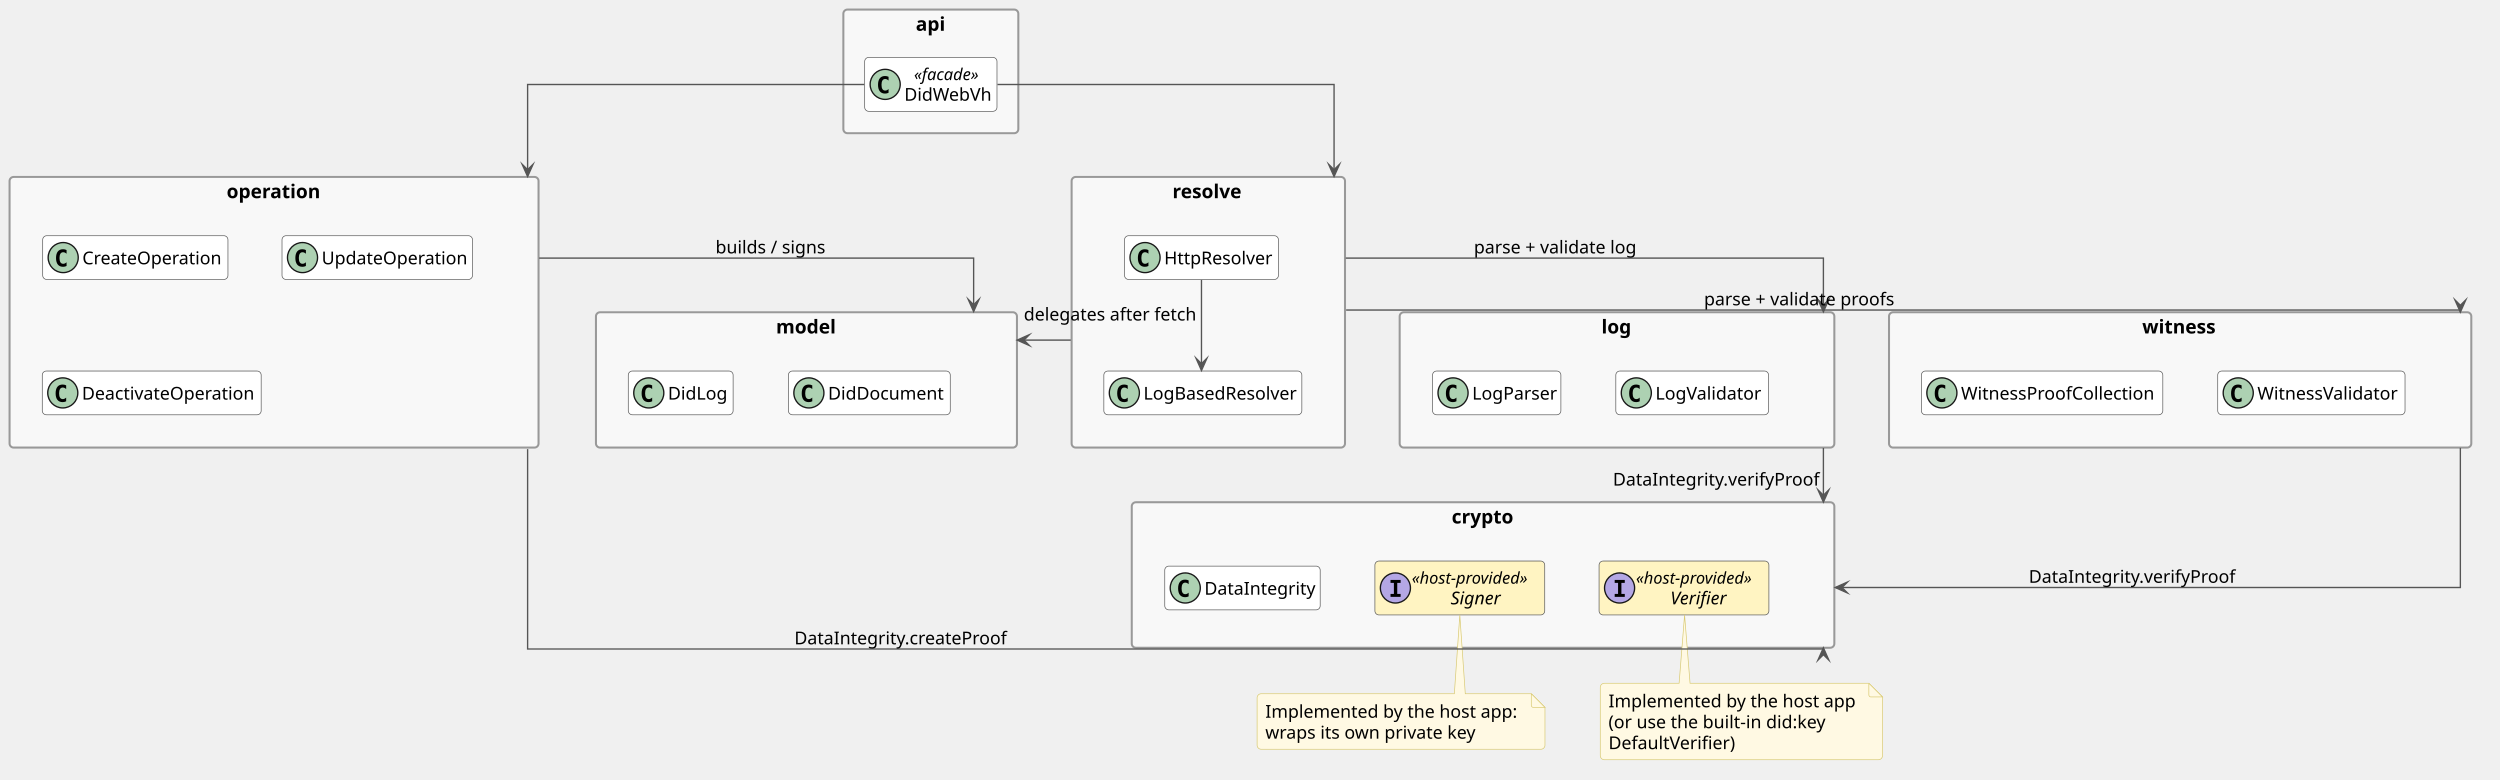
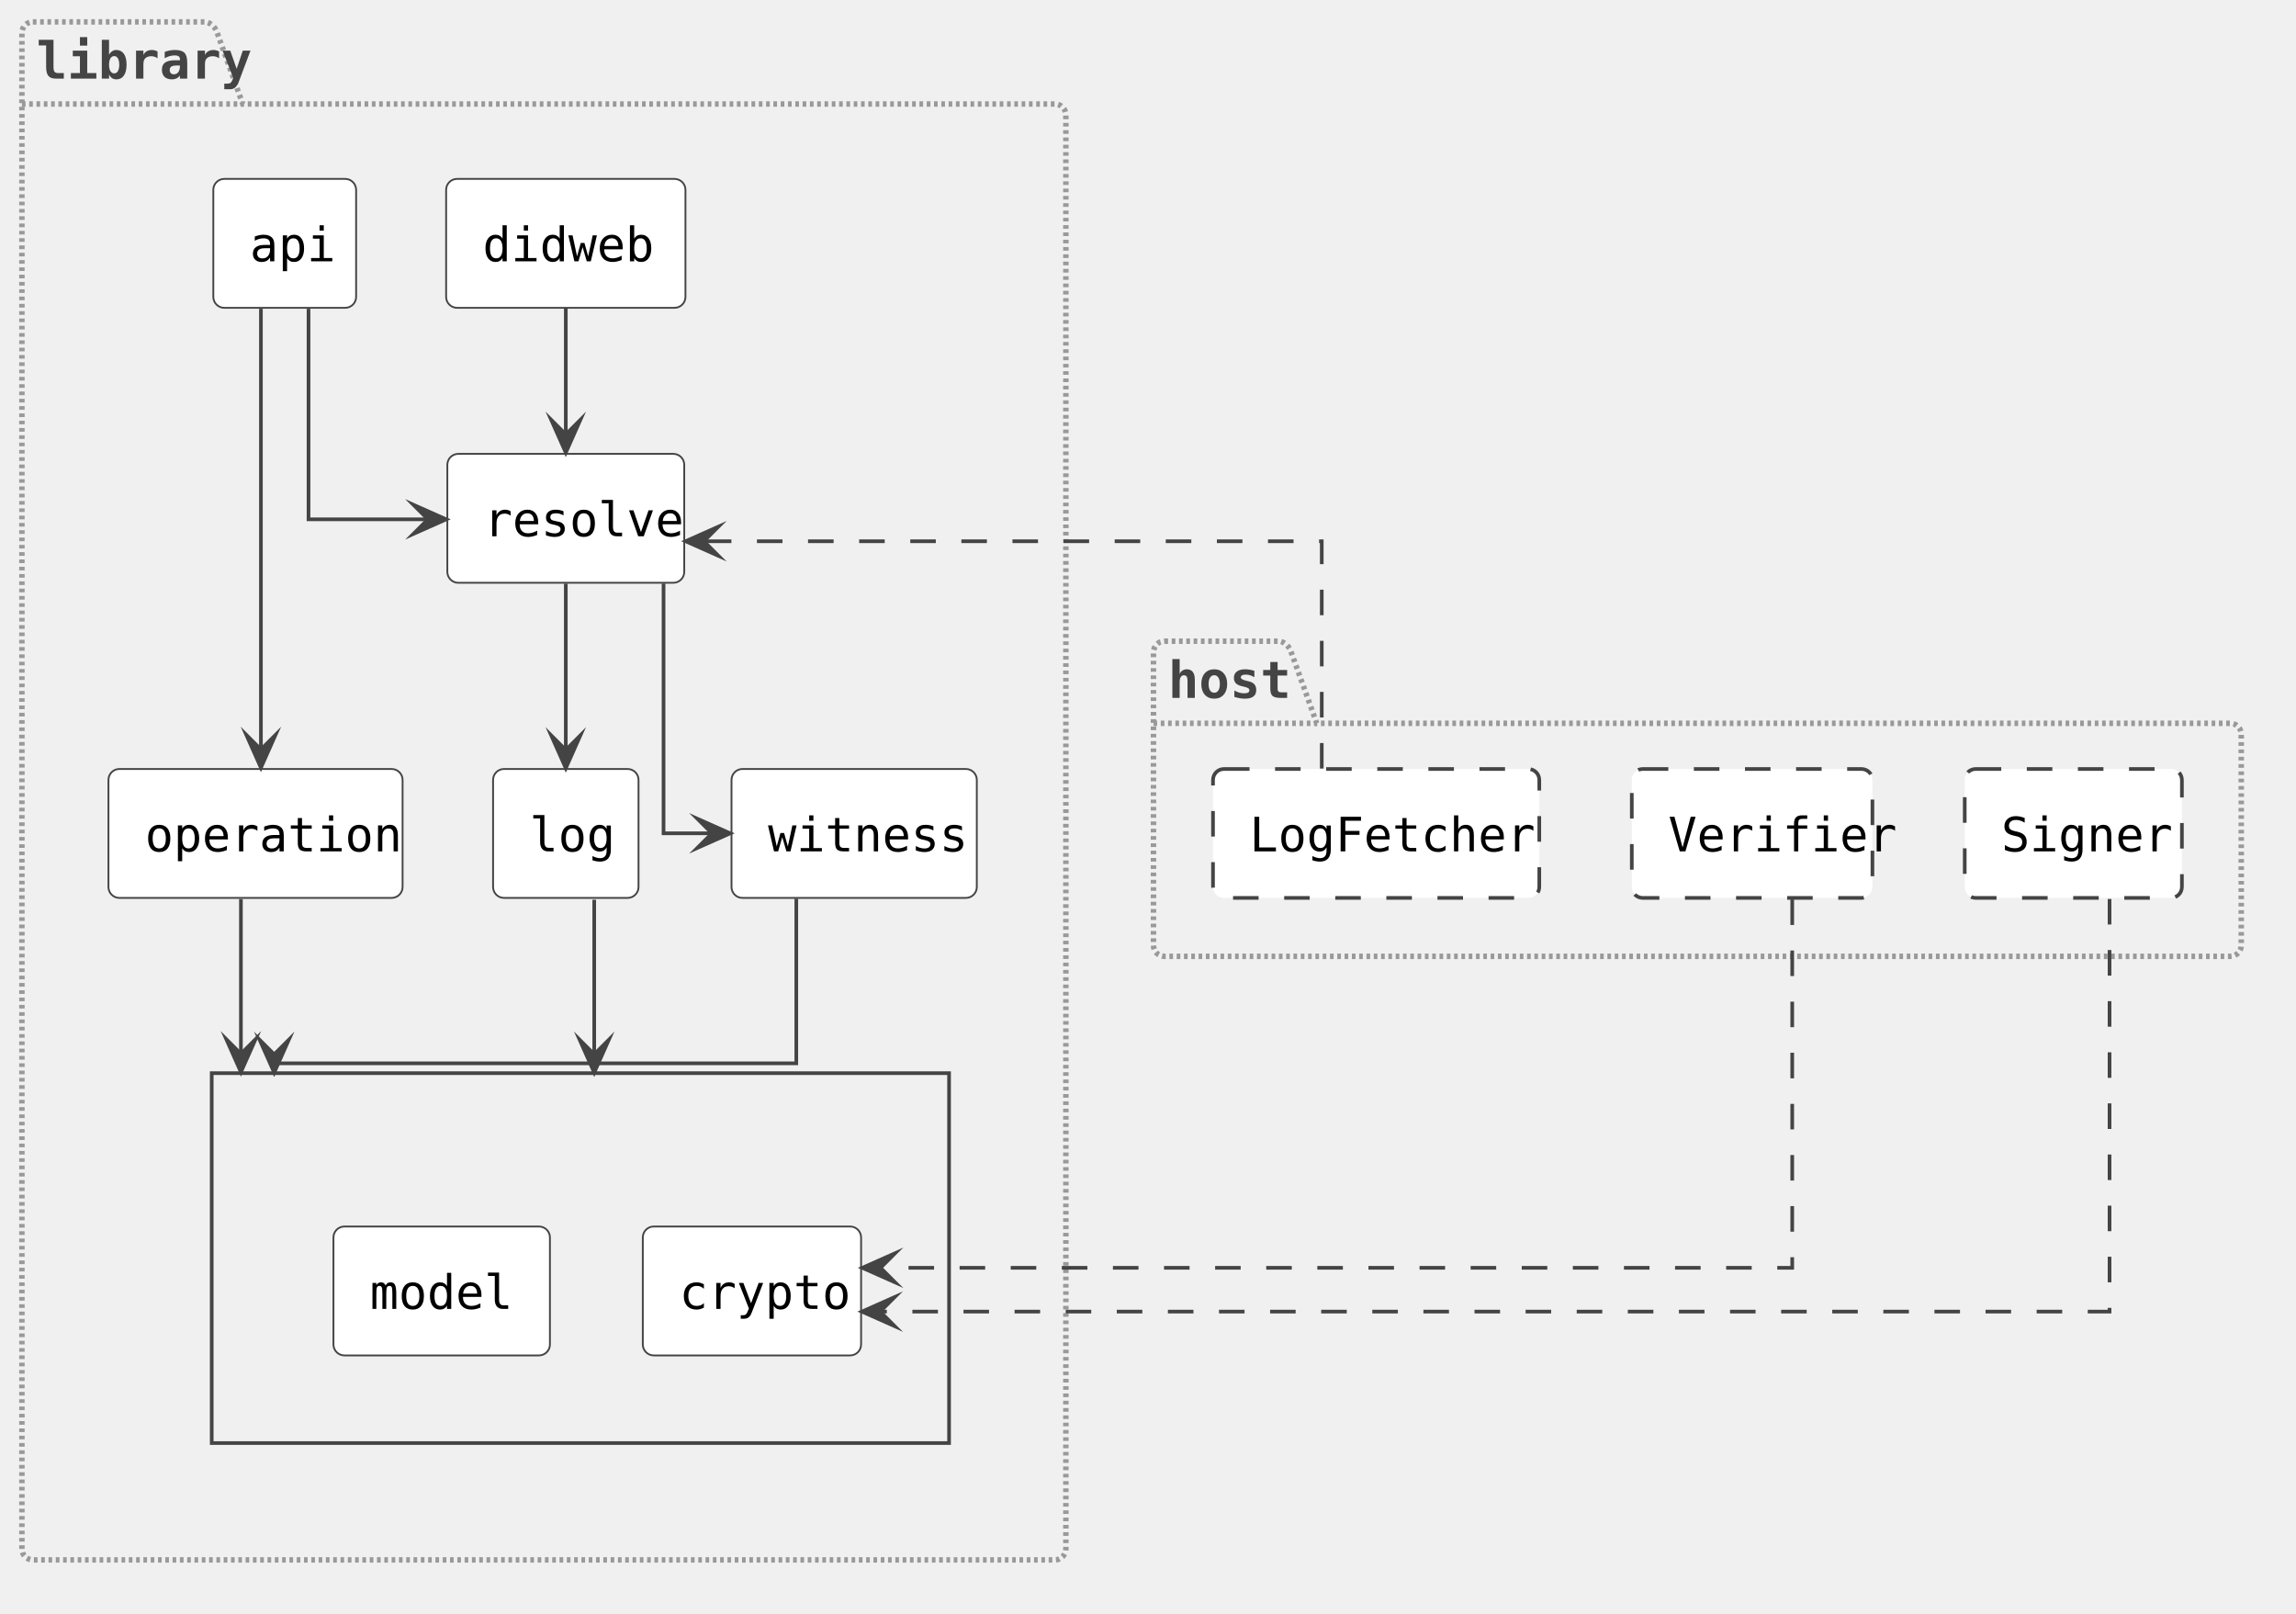
- <svg xmlns="http://www.w3.org/2000/svg" contentStyleType="text/css" data-diagram-type="CLASS" height="570px" preserveAspectRatio="none" style="width:1829px;height:570px;background:#FFFFFF;" version="1.1" viewBox="0 0 1829 570" width="1829px" zoomAndPan="magnify">
+ <svg xmlns="http://www.w3.org/2000/svg" contentStyleType="text/css" data-diagram-type="DESCRIPTION" height="442px" preserveAspectRatio="none" style="width:629px;height:442px;background:#FFFFFF;" version="1.1" viewBox="0 0 629 442" width="629px" zoomAndPan="magnify">
  <defs />
  <g>
-     <g class="cluster" data-qualified-name="api" data-source-line="28" id="ent0001">
-       <rect fill="#F8F8F8" height="90.45" rx="3" ry="3" style="stroke:#999999;stroke-width:1.5;" width="128" x="617" y="7" />
-       <text fill="#000000" font-family="sans-serif" font-size="14" font-weight="700" lengthAdjust="spacing" textLength="22.06" x="669.97" y="22.535">api</text>
+     <g class="cluster" data-qualified-name="library" data-source-line="41" id="ent0001">
+       <path d="M9,6 L56.503,6 A4.5,4.5 0 0 1 59.503,9 L66.503,28.488 L289,28.488 A3,3 0 0 1 292,31.488 L292,424.24 A3,3 0 0 1 289,427.24 L9,427.24 A3,3 0 0 1 6,424.24 L6,9 A3,3 0 0 1 9,6" fill="none" style="stroke:#999999;stroke-width:1.5;stroke-dasharray:1,1;" />
+       <line style="stroke:#999999;stroke-width:1.5;stroke-dasharray:1,1;" x1="6" x2="66.503" y1="28.488" y2="28.488" />
+       <text fill="#444444" font-family="'DejaVu Sans Mono'" font-size="14" font-weight="700" lengthAdjust="spacing" textLength="47.503" x="10" y="21.535">library</text>
    </g>
-     <g class="cluster" data-qualified-name="operation" data-source-line="32" id="ent0003">
-       <rect fill="#F8F8F8" height="198" rx="3" ry="3" style="stroke:#999999;stroke-width:1.5;" width="387" x="7" y="129.45" />
-       <text fill="#000000" font-family="sans-serif" font-size="14" font-weight="700" lengthAdjust="spacing" textLength="69.378" x="165.811" y="144.985">operation</text>
+     <g class="cluster" data-qualified-name="library.base" data-source-line="57" id="ent0008">
+       <rect fill="none" height="101.31" style="stroke:#444444;stroke-width:1;" width="202" x="58" y="293.93" />
+       <text fill="#000000" font-family="'DejaVu Sans Mono'" font-size="13" font-weight="700" lengthAdjust="spacing" textLength="4.285" x="156.858" y="308.498"> </text>
    </g>
-     <g class="cluster" data-qualified-name="resolve" data-source-line="38" id="ent0007">
-       <rect fill="#F8F8F8" height="198" rx="3" ry="3" style="stroke:#999999;stroke-width:1.5;" width="200" x="784" y="129.45" />
-       <text fill="#000000" font-family="sans-serif" font-size="14" font-weight="700" lengthAdjust="spacing" textLength="52.486" x="857.757" y="144.985">resolve</text>
+     <g class="cluster" data-qualified-name="host" data-source-line="63" id="ent0011">
+       <path d="M319,175.62 L350.726,175.62 A4.5,4.5 0 0 1 353.726,178.62 L360.726,198.108 L611,198.108 A3,3 0 0 1 614,201.108 L614,258.93 A3,3 0 0 1 611,261.93 L319,261.93 A3,3 0 0 1 316,258.93 L316,178.62 A3,3 0 0 1 319,175.62" fill="none" style="stroke:#999999;stroke-width:1.5;stroke-dasharray:1,1;" />
+       <line style="stroke:#999999;stroke-width:1.5;stroke-dasharray:1,1;" x1="316" x2="360.726" y1="198.108" y2="198.108" />
+       <text fill="#444444" font-family="'DejaVu Sans Mono'" font-size="14" font-weight="700" lengthAdjust="spacing" textLength="31.726" x="320" y="191.155">host</text>
    </g>
-     <g class="cluster" data-qualified-name="model" data-source-line="43" id="ent0010">
-       <rect fill="#F8F8F8" height="99" rx="3" ry="3" style="stroke:#999999;stroke-width:1.5;" width="308" x="436" y="228.45" />
-       <text fill="#000000" font-family="sans-serif" font-size="14" font-weight="700" lengthAdjust="spacing" textLength="44.55" x="567.725" y="243.985">model</text>
+     <g class="entity" data-qualified-name="library.api" data-source-line="43" id="ent0002">
+       <rect fill="#FFFFFF" height="35.31" rx="3" ry="3" style="stroke:#444444;stroke-width:0.5;" width="39.119" x="58.44" y="49" />
+       <text fill="#000000" font-family="'DejaVu Sans Mono'" font-size="13" lengthAdjust="spacing" textLength="19.119" x="68.44" y="71.568">api</text>
    </g>
-     <g class="cluster" data-qualified-name="log" data-source-line="48" id="ent0013">
-       <rect fill="#F8F8F8" height="99" rx="3" ry="3" style="stroke:#999999;stroke-width:1.5;" width="318" x="1024" y="228.45" />
-       <text fill="#000000" font-family="sans-serif" font-size="14" font-weight="700" lengthAdjust="spacing" textLength="22.73" x="1171.635" y="243.985">log</text>
+     <g class="entity" data-qualified-name="library.didweb" data-source-line="44" id="ent0003">
+       <rect fill="#FFFFFF" height="35.31" rx="3" ry="3" style="stroke:#444444;stroke-width:0.5;" width="65.564" x="122.22" y="49" />
+       <text fill="#000000" font-family="'DejaVu Sans Mono'" font-size="13" lengthAdjust="spacing" textLength="45.563" x="132.22" y="71.568">didweb</text>
    </g>
-     <g class="cluster" data-qualified-name="witness" data-source-line="53" id="ent0016">
-       <rect fill="#F8F8F8" height="99" rx="3" ry="3" style="stroke:#999999;stroke-width:1.5;" width="426" x="1382" y="228.45" />
-       <text fill="#000000" font-family="sans-serif" font-size="14" font-weight="700" lengthAdjust="spacing" textLength="55.535" x="1567.232" y="243.985">witness</text>
+     <g class="entity" data-qualified-name="library.resolve" data-source-line="47" id="ent0004">
+       <rect fill="#FFFFFF" height="35.31" rx="3" ry="3" style="stroke:#444444;stroke-width:0.5;" width="64.903" x="122.55" y="124.31" />
+       <text fill="#000000" font-family="'DejaVu Sans Mono'" font-size="13" lengthAdjust="spacing" textLength="44.903" x="132.55" y="146.878">resolve</text>
    </g>
-     <g class="cluster" data-qualified-name="crypto" data-source-line="58" id="ent0019">
-       <rect fill="#F8F8F8" height="106.44" rx="3" ry="3" style="stroke:#999999;stroke-width:1.5;" width="514" x="828" y="367.45" />
-       <text fill="#000000" font-family="sans-serif" font-size="14" font-weight="700" lengthAdjust="spacing" textLength="45.869" x="1062.065" y="382.985">crypto</text>
+     <g class="entity" data-qualified-name="library.operation" data-source-line="50" id="ent0005">
+       <rect fill="#FFFFFF" height="35.31" rx="3" ry="3" style="stroke:#444444;stroke-width:0.5;" width="80.582" x="29.71" y="210.62" />
+       <text fill="#000000" font-family="'DejaVu Sans Mono'" font-size="13" lengthAdjust="spacing" textLength="60.582" x="39.71" y="233.188">operation</text>
    </g>
-     <g class="entity" data-qualified-name="api.DidWebVh" data-source-line="29" id="ent0002">
-       <rect fill="#FFFFFF" height="39.443" rx="3" ry="3" style="stroke:#555555;stroke-width:0.5;" width="96.79" x="632.6" y="42" />
-       <ellipse cx="647.6" cy="61.722" fill="#ADD1B2" rx="11" ry="11" style="stroke:#181818;stroke-width:1;" />
-       <path d="M650.073,67.865 Q649.492,68.164 648.853,68.313 Q648.214,68.462 647.508,68.462 Q645.001,68.462 643.682,66.811 Q642.362,65.159 642.362,62.038 Q642.362,58.908 643.682,57.256 Q645.001,55.605 647.508,55.605 Q648.214,55.605 648.861,55.754 Q649.509,55.903 650.073,56.202 L650.073,58.925 Q649.442,58.344 648.849,58.074 Q648.255,57.804 647.624,57.804 Q646.28,57.804 645.595,58.871 Q644.91,59.938 644.91,62.038 Q644.91,64.129 645.595,65.196 Q646.28,66.263 647.624,66.263 Q648.255,66.263 648.849,65.993 Q649.442,65.723 650.073,65.142 Z " fill="#000000" />
-       <text fill="#000000" font-family="sans-serif" font-size="12" font-style="italic" lengthAdjust="spacing" textLength="50.625" x="668.683" y="58.602">«facade»</text>
-       <text fill="#000000" font-family="sans-serif" font-size="13" lengthAdjust="spacing" textLength="64.79" x="661.6" y="73.701">DidWebVh</text>
+     <g class="entity" data-qualified-name="library.log" data-source-line="51" id="ent0006">
+       <rect fill="#FFFFFF" height="35.31" rx="3" ry="3" style="stroke:#444444;stroke-width:0.5;" width="39.849" x="135.08" y="210.62" />
+       <text fill="#000000" font-family="'DejaVu Sans Mono'" font-size="13" lengthAdjust="spacing" textLength="19.849" x="145.08" y="233.188">log</text>
    </g>
-     <g class="entity" data-qualified-name="operation.CreateOperation" data-source-line="33" id="ent0004">
-       <rect fill="#FFFFFF" height="32" rx="3" ry="3" style="stroke:#555555;stroke-width:0.5;" width="135.537" x="31.23" y="172.45" />
-       <ellipse cx="46.23" cy="188.45" fill="#ADD1B2" rx="11" ry="11" style="stroke:#181818;stroke-width:1;" />
-       <path d="M48.703,194.593 Q48.122,194.892 47.483,195.041 Q46.844,195.191 46.138,195.191 Q43.631,195.191 42.312,193.539 Q40.992,191.887 40.992,188.766 Q40.992,185.637 42.312,183.985 Q43.631,182.333 46.138,182.333 Q46.844,182.333 47.491,182.482 Q48.139,182.632 48.703,182.93 L48.703,185.653 Q48.072,185.072 47.479,184.802 Q46.885,184.532 46.254,184.532 Q44.91,184.532 44.225,185.599 Q43.54,186.666 43.54,188.766 Q43.54,190.858 44.225,191.924 Q44.91,192.991 46.254,192.991 Q46.885,192.991 47.479,192.721 Q48.072,192.452 48.703,191.87 Z " fill="#000000" />
-       <text fill="#000000" font-family="sans-serif" font-size="13" lengthAdjust="spacing" textLength="103.537" x="60.23" y="193.363">CreateOperation</text>
+     <g class="entity" data-qualified-name="library.witness" data-source-line="52" id="ent0007">
+       <rect fill="#FFFFFF" height="35.31" rx="3" ry="3" style="stroke:#444444;stroke-width:0.5;" width="67.201" x="200.4" y="210.62" />
+       <text fill="#000000" font-family="'DejaVu Sans Mono'" font-size="13" lengthAdjust="spacing" textLength="47.201" x="210.4" y="233.188">witness</text>
    </g>
-     <g class="entity" data-qualified-name="operation.UpdateOperation" data-source-line="34" id="ent0005">
-       <rect fill="#FFFFFF" height="32" rx="3" ry="3" style="stroke:#555555;stroke-width:0.5;" width="139.352" x="206.32" y="172.45" />
-       <ellipse cx="221.32" cy="188.45" fill="#ADD1B2" rx="11" ry="11" style="stroke:#181818;stroke-width:1;" />
-       <path d="M223.793,194.593 Q223.212,194.892 222.573,195.041 Q221.934,195.191 221.228,195.191 Q218.721,195.191 217.401,193.539 Q216.082,191.887 216.082,188.766 Q216.082,185.637 217.401,183.985 Q218.721,182.333 221.228,182.333 Q221.934,182.333 222.581,182.482 Q223.229,182.632 223.793,182.93 L223.793,185.653 Q223.162,185.072 222.569,184.802 Q221.975,184.532 221.344,184.532 Q220,184.532 219.315,185.599 Q218.63,186.666 218.63,188.766 Q218.63,190.858 219.315,191.924 Q220,192.991 221.344,192.991 Q221.975,192.991 222.569,192.721 Q223.162,192.452 223.793,191.87 Z " fill="#000000" />
-       <text fill="#000000" font-family="sans-serif" font-size="13" lengthAdjust="spacing" textLength="107.352" x="235.32" y="193.363">UpdateOperation</text>
+     <g class="entity" data-qualified-name="library.base.model" data-source-line="58" id="ent0009">
+       <rect fill="#FFFFFF" height="35.31" rx="3" ry="3" style="stroke:#444444;stroke-width:0.5;" width="59.305" x="91.35" y="335.93" />
+       <text fill="#000000" font-family="'DejaVu Sans Mono'" font-size="13" lengthAdjust="spacing" textLength="39.305" x="101.35" y="358.498">model</text>
    </g>
-     <g class="entity" data-qualified-name="operation.DeactivateOperation" data-source-line="35" id="ent0006">
-       <rect fill="#FFFFFF" height="32" rx="3" ry="3" style="stroke:#555555;stroke-width:0.5;" width="160.147" x="30.93" y="271.45" />
-       <ellipse cx="45.93" cy="287.45" fill="#ADD1B2" rx="11" ry="11" style="stroke:#181818;stroke-width:1;" />
-       <path d="M48.403,293.593 Q47.822,293.892 47.183,294.041 Q46.544,294.191 45.838,294.191 Q43.331,294.191 42.011,292.539 Q40.692,290.887 40.692,287.766 Q40.692,284.637 42.011,282.985 Q43.331,281.333 45.838,281.333 Q46.544,281.333 47.191,281.482 Q47.839,281.632 48.403,281.93 L48.403,284.653 Q47.772,284.072 47.179,283.802 Q46.585,283.533 45.954,283.533 Q44.61,283.533 43.925,284.599 Q43.24,285.666 43.24,287.766 Q43.24,289.858 43.925,290.924 Q44.61,291.991 45.954,291.991 Q46.585,291.991 47.179,291.721 Q47.772,291.452 48.403,290.87 Z " fill="#000000" />
-       <text fill="#000000" font-family="sans-serif" font-size="13" lengthAdjust="spacing" textLength="128.147" x="59.93" y="292.363">DeactivateOperation</text>
+     <g class="entity" data-qualified-name="library.base.crypto" data-source-line="59" id="ent0010">
+       <rect fill="#FFFFFF" height="35.31" rx="3" ry="3" style="stroke:#444444;stroke-width:0.5;" width="59.8" x="176.1" y="335.93" />
+       <text fill="#000000" font-family="'DejaVu Sans Mono'" font-size="13" lengthAdjust="spacing" textLength="39.8" x="186.1" y="358.498">crypto</text>
    </g>
-     <g class="entity" data-qualified-name="resolve.HttpResolver" data-source-line="39" id="ent0008">
-       <rect fill="#FFFFFF" height="32" rx="3" ry="3" style="stroke:#555555;stroke-width:0.5;" width="112.584" x="822.71" y="172.45" />
-       <ellipse cx="837.71" cy="188.45" fill="#ADD1B2" rx="11" ry="11" style="stroke:#181818;stroke-width:1;" />
-       <path d="M840.183,194.593 Q839.602,194.892 838.963,195.041 Q838.324,195.191 837.618,195.191 Q835.111,195.191 833.792,193.539 Q832.472,191.887 832.472,188.766 Q832.472,185.637 833.792,183.985 Q835.111,182.333 837.618,182.333 Q838.324,182.333 838.971,182.482 Q839.619,182.632 840.183,182.93 L840.183,185.653 Q839.552,185.072 838.959,184.802 Q838.365,184.532 837.734,184.532 Q836.39,184.532 835.705,185.599 Q835.02,186.666 835.02,188.766 Q835.02,190.858 835.705,191.924 Q836.39,192.991 837.734,192.991 Q838.365,192.991 838.959,192.721 Q839.552,192.452 840.183,191.87 Z " fill="#000000" />
-       <text fill="#000000" font-family="sans-serif" font-size="13" lengthAdjust="spacing" textLength="80.584" x="851.71" y="193.363">HttpResolver</text>
+     <g class="entity" data-qualified-name="host.fetcher" data-source-line="64" id="ent0012">
+       <rect fill="#FFFFFF" height="35.31" rx="3" ry="3" style="stroke:#444444;stroke-width:1;stroke-dasharray:7,7;" width="89.386" x="332.31" y="210.62" />
+       <text fill="#000000" font-family="'DejaVu Sans Mono'" font-size="13" lengthAdjust="spacing" textLength="69.386" x="342.31" y="233.188">LogFetcher</text>
    </g>
-     <g class="entity" data-qualified-name="resolve.LogBasedResolver" data-source-line="40" id="ent0009">
-       <rect fill="#FFFFFF" height="32" rx="3" ry="3" style="stroke:#555555;stroke-width:0.5;" width="144.855" x="807.57" y="271.45" />
-       <ellipse cx="822.57" cy="287.45" fill="#ADD1B2" rx="11" ry="11" style="stroke:#181818;stroke-width:1;" />
-       <path d="M825.043,293.593 Q824.462,293.892 823.823,294.041 Q823.184,294.191 822.478,294.191 Q819.971,294.191 818.652,292.539 Q817.332,290.887 817.332,287.766 Q817.332,284.637 818.652,282.985 Q819.971,281.333 822.478,281.333 Q823.184,281.333 823.831,281.482 Q824.479,281.632 825.043,281.93 L825.043,284.653 Q824.412,284.072 823.819,283.802 Q823.225,283.533 822.594,283.533 Q821.25,283.533 820.565,284.599 Q819.88,285.666 819.88,287.766 Q819.88,289.858 820.565,290.924 Q821.25,291.991 822.594,291.991 Q823.225,291.991 823.819,291.721 Q824.412,291.452 825.043,290.87 Z " fill="#000000" />
-       <text fill="#000000" font-family="sans-serif" font-size="13" lengthAdjust="spacing" textLength="112.855" x="836.57" y="292.363">LogBasedResolver</text>
+     <g class="entity" data-qualified-name="host.verifier" data-source-line="65" id="ent0013">
+       <rect fill="#FFFFFF" height="35.31" rx="3" ry="3" style="stroke:#444444;stroke-width:1;stroke-dasharray:7,7;" width="65.919" x="447.04" y="210.62" />
+       <text fill="#000000" font-family="'DejaVu Sans Mono'" font-size="13" lengthAdjust="spacing" textLength="45.919" x="457.04" y="233.188">Verifier</text>
    </g>
-     <g class="entity" data-qualified-name="model.DidLog" data-source-line="44" id="ent0011">
-       <rect fill="#FFFFFF" height="32" rx="3" ry="3" style="stroke:#555555;stroke-width:0.5;" width="76.7" x="459.65" y="271.45" />
-       <ellipse cx="474.65" cy="287.45" fill="#ADD1B2" rx="11" ry="11" style="stroke:#181818;stroke-width:1;" />
-       <path d="M477.123,293.593 Q476.542,293.892 475.903,294.041 Q475.264,294.191 474.558,294.191 Q472.051,294.191 470.731,292.539 Q469.412,290.887 469.412,287.766 Q469.412,284.637 470.731,282.985 Q472.051,281.333 474.558,281.333 Q475.264,281.333 475.911,281.482 Q476.559,281.632 477.123,281.93 L477.123,284.653 Q476.492,284.072 475.899,283.802 Q475.305,283.533 474.674,283.533 Q473.33,283.533 472.645,284.599 Q471.96,285.666 471.96,287.766 Q471.96,289.858 472.645,290.924 Q473.33,291.991 474.674,291.991 Q475.305,291.991 475.899,291.721 Q476.492,291.452 477.123,290.87 Z " fill="#000000" />
-       <text fill="#000000" font-family="sans-serif" font-size="13" lengthAdjust="spacing" textLength="44.7" x="488.65" y="292.363">DidLog</text>
+     <g class="entity" data-qualified-name="host.signer" data-source-line="66" id="ent0014">
+       <rect fill="#FFFFFF" height="35.31" rx="3" ry="3" style="stroke:#444444;stroke-width:1;stroke-dasharray:7,7;" width="59.495" x="538.25" y="210.62" />
+       <text fill="#000000" font-family="'DejaVu Sans Mono'" font-size="13" lengthAdjust="spacing" textLength="39.495" x="548.25" y="233.188">Signer</text>
    </g>
-     <g class="entity" data-qualified-name="model.DidDocument" data-source-line="45" id="ent0012">
-       <rect fill="#FFFFFF" height="32" rx="3" ry="3" style="stroke:#555555;stroke-width:0.5;" width="118.436" x="576.78" y="271.45" />
-       <ellipse cx="591.78" cy="287.45" fill="#ADD1B2" rx="11" ry="11" style="stroke:#181818;stroke-width:1;" />
-       <path d="M594.253,293.593 Q593.672,293.892 593.033,294.041 Q592.394,294.191 591.688,294.191 Q589.181,294.191 587.861,292.539 Q586.542,290.887 586.542,287.766 Q586.542,284.637 587.861,282.985 Q589.181,281.333 591.688,281.333 Q592.394,281.333 593.041,281.482 Q593.689,281.632 594.253,281.93 L594.253,284.653 Q593.622,284.072 593.029,283.802 Q592.435,283.533 591.804,283.533 Q590.46,283.533 589.775,284.599 Q589.09,285.666 589.09,287.766 Q589.09,289.858 589.775,290.924 Q590.46,291.991 591.804,291.991 Q592.435,291.991 593.029,291.721 Q593.622,291.452 594.253,290.87 Z " fill="#000000" />
-       <text fill="#000000" font-family="sans-serif" font-size="13" lengthAdjust="spacing" textLength="86.436" x="605.78" y="292.363">DidDocument</text>
+     <g class="link" data-entity-1="ent0002" data-entity-2="ent0005" data-link-type="dependency" data-source-line="69" id="lnk15">
+       <path d="M71.48,84.57 C71.48,115.63 71.48,174.16 71.48,205.28" fill="none" id="api-to-operation" style="stroke:#444444;stroke-width:1;" />
+       <polygon fill="#444444" points="71.48,210.28,75.48,201.28,71.48,205.28,67.48,201.28,71.48,210.28" style="stroke:#444444;stroke-width:1;stroke-linejoin:miter;stroke-miterlimit:10;" />
    </g>
-     <g class="entity" data-qualified-name="log.LogParser" data-source-line="49" id="ent0014">
-       <rect fill="#FFFFFF" height="32" rx="3" ry="3" style="stroke:#555555;stroke-width:0.5;" width="93.896" x="1048.05" y="271.45" />
-       <ellipse cx="1063.05" cy="287.45" fill="#ADD1B2" rx="11" ry="11" style="stroke:#181818;stroke-width:1;" />
-       <path d="M1065.523,293.593 Q1064.942,293.892 1064.303,294.041 Q1063.664,294.191 1062.958,294.191 Q1060.451,294.191 1059.131,292.539 Q1057.812,290.887 1057.812,287.766 Q1057.812,284.637 1059.131,282.985 Q1060.451,281.333 1062.958,281.333 Q1063.664,281.333 1064.311,281.482 Q1064.959,281.632 1065.523,281.93 L1065.523,284.653 Q1064.892,284.072 1064.299,283.802 Q1063.705,283.533 1063.074,283.533 Q1061.73,283.533 1061.045,284.599 Q1060.36,285.666 1060.36,287.766 Q1060.36,289.858 1061.045,290.924 Q1061.73,291.991 1063.074,291.991 Q1063.705,291.991 1064.299,291.721 Q1064.892,291.452 1065.523,290.87 Z " fill="#000000" />
-       <text fill="#000000" font-family="sans-serif" font-size="13" lengthAdjust="spacing" textLength="61.896" x="1077.05" y="292.363">LogParser</text>
+     <g class="link" data-entity-1="ent0002" data-entity-2="ent0004" data-link-type="dependency" data-source-line="70" id="lnk16">
+       <path d="M84.52,84.57 C84.52,106.92 84.52,142.24 84.52,142.24 C84.52,142.24 98.83,142.24 117.24,142.24" fill="none" id="api-to-resolve" style="stroke:#444444;stroke-width:1;" />
+       <polygon fill="#444444" points="122.24,142.24,113.24,138.24,117.24,142.24,113.24,146.24,122.24,142.24" style="stroke:#444444;stroke-width:1;stroke-linejoin:miter;stroke-miterlimit:10;" />
    </g>
-     <g class="entity" data-qualified-name="log.LogValidator" data-source-line="50" id="ent0015">
-       <rect fill="#FFFFFF" height="32" rx="3" ry="3" style="stroke:#555555;stroke-width:0.5;" width="111.746" x="1182.13" y="271.45" />
-       <ellipse cx="1197.13" cy="287.45" fill="#ADD1B2" rx="11" ry="11" style="stroke:#181818;stroke-width:1;" />
-       <path d="M1199.603,293.593 Q1199.022,293.892 1198.383,294.041 Q1197.744,294.191 1197.038,294.191 Q1194.531,294.191 1193.211,292.539 Q1191.892,290.887 1191.892,287.766 Q1191.892,284.637 1193.211,282.985 Q1194.531,281.333 1197.038,281.333 Q1197.744,281.333 1198.391,281.482 Q1199.039,281.632 1199.603,281.93 L1199.603,284.653 Q1198.972,284.072 1198.379,283.802 Q1197.785,283.533 1197.154,283.533 Q1195.81,283.533 1195.125,284.599 Q1194.44,285.666 1194.44,287.766 Q1194.44,289.858 1195.125,290.924 Q1195.81,291.991 1197.154,291.991 Q1197.785,291.991 1198.379,291.721 Q1198.972,291.452 1199.603,290.87 Z " fill="#000000" />
-       <text fill="#000000" font-family="sans-serif" font-size="13" lengthAdjust="spacing" textLength="79.746" x="1211.13" y="292.363">LogValidator</text>
+     <g class="link" data-entity-1="ent0003" data-entity-2="ent0004" data-link-type="dependency" data-source-line="71" id="lnk17">
+       <path d="M155,84.5 C155,96.42 155,107.04 155,118.98" fill="none" id="didweb-to-resolve" style="stroke:#444444;stroke-width:1;" />
+       <polygon fill="#444444" points="155,123.98,159,114.98,155,118.98,151,114.98,155,123.98" style="stroke:#444444;stroke-width:1;stroke-linejoin:miter;stroke-miterlimit:10;" />
    </g>
-     <g class="entity" data-qualified-name="witness.WitnessProofCollection" data-source-line="54" id="ent0017">
-       <rect fill="#FFFFFF" height="32" rx="3" ry="3" style="stroke:#555555;stroke-width:0.5;" width="176.631" x="1405.68" y="271.45" />
-       <ellipse cx="1420.68" cy="287.45" fill="#ADD1B2" rx="11" ry="11" style="stroke:#181818;stroke-width:1;" />
-       <path d="M1423.153,293.593 Q1422.572,293.892 1421.933,294.041 Q1421.294,294.191 1420.588,294.191 Q1418.081,294.191 1416.762,292.539 Q1415.442,290.887 1415.442,287.766 Q1415.442,284.637 1416.762,282.985 Q1418.081,281.333 1420.588,281.333 Q1421.294,281.333 1421.941,281.482 Q1422.589,281.632 1423.153,281.93 L1423.153,284.653 Q1422.522,284.072 1421.929,283.802 Q1421.335,283.533 1420.704,283.533 Q1419.36,283.533 1418.675,284.599 Q1417.99,285.666 1417.99,287.766 Q1417.99,289.858 1418.675,290.924 Q1419.36,291.991 1420.704,291.991 Q1421.335,291.991 1421.929,291.721 Q1422.522,291.452 1423.153,290.87 Z " fill="#000000" />
-       <text fill="#000000" font-family="sans-serif" font-size="13" lengthAdjust="spacing" textLength="144.631" x="1434.68" y="292.363">WitnessProofCollection</text>
+     <g class="link" data-entity-1="ent0005" data-entity-2="ent0008" data-link-type="dependency" data-source-line="75" id="lnk19">
+       <path d="M66,246.23 C66,254.35 66,264.561 66,275.437 C66,280.875 66,286.48 66,292.072 C66,292.421 66,292.771 66,293.12 C66,293.295 66,288.469 66,288.644" fill="none" id="operation-to-base" style="stroke:#444444;stroke-width:1;" />
+       <polygon fill="#444444" points="66,293.644,70,284.644,66,288.644,62,284.644,66,293.644" style="stroke:#444444;stroke-width:1;stroke-linejoin:miter;stroke-miterlimit:10;" />
    </g>
-     <g class="entity" data-qualified-name="witness.WitnessValidator" data-source-line="55" id="ent0018">
-       <rect fill="#FFFFFF" height="32" rx="3" ry="3" style="stroke:#555555;stroke-width:0.5;" width="137.028" x="1622.49" y="271.45" />
-       <ellipse cx="1637.49" cy="287.45" fill="#ADD1B2" rx="11" ry="11" style="stroke:#181818;stroke-width:1;" />
-       <path d="M1639.963,293.593 Q1639.382,293.892 1638.743,294.041 Q1638.104,294.191 1637.398,294.191 Q1634.891,294.191 1633.572,292.539 Q1632.252,290.887 1632.252,287.766 Q1632.252,284.637 1633.572,282.985 Q1634.891,281.333 1637.398,281.333 Q1638.104,281.333 1638.751,281.482 Q1639.399,281.632 1639.963,281.93 L1639.963,284.653 Q1639.332,284.072 1638.739,283.802 Q1638.145,283.533 1637.514,283.533 Q1636.17,283.533 1635.485,284.599 Q1634.8,285.666 1634.8,287.766 Q1634.8,289.858 1635.485,290.924 Q1636.17,291.991 1637.514,291.991 Q1638.145,291.991 1638.739,291.721 Q1639.332,291.452 1639.963,290.87 Z " fill="#000000" />
-       <text fill="#000000" font-family="sans-serif" font-size="13" lengthAdjust="spacing" textLength="105.028" x="1651.49" y="292.363">WitnessValidator</text>
+     <g class="link" data-entity-1="ent0004" data-entity-2="ent0006" data-link-type="dependency" data-source-line="76" id="lnk20">
+       <path d="M155,159.85 C155,174.66 155,190.61 155,205.41" fill="none" id="resolve-to-log" style="stroke:#444444;stroke-width:1;" />
+       <polygon fill="#444444" points="155,210.41,159,201.41,155,205.41,151,201.41,155,210.41" style="stroke:#444444;stroke-width:1;stroke-linejoin:miter;stroke-miterlimit:10;" />
    </g>
-     <g class="entity" data-qualified-name="crypto.DataIntegrity" data-source-line="59" id="ent0020">
-       <rect fill="#FFFFFF" height="32" rx="3" ry="3" style="stroke:#555555;stroke-width:0.5;" width="113.713" x="852.14" y="414.17" />
-       <ellipse cx="867.14" cy="430.17" fill="#ADD1B2" rx="11" ry="11" style="stroke:#181818;stroke-width:1;" />
-       <path d="M869.613,436.313 Q869.032,436.612 868.393,436.761 Q867.754,436.911 867.048,436.911 Q864.541,436.911 863.221,435.259 Q861.902,433.607 861.902,430.486 Q861.902,427.356 863.221,425.705 Q864.541,424.053 867.048,424.053 Q867.754,424.053 868.401,424.202 Q869.049,424.352 869.613,424.651 L869.613,427.373 Q868.982,426.792 868.389,426.522 Q867.795,426.252 867.164,426.252 Q865.82,426.252 865.135,427.319 Q864.45,428.386 864.45,430.486 Q864.45,432.578 865.135,433.644 Q865.82,434.711 867.164,434.711 Q867.795,434.711 868.389,434.441 Q868.982,434.171 869.613,433.59 Z " fill="#000000" />
-       <text fill="#000000" font-family="sans-serif" font-size="13" lengthAdjust="spacing" textLength="81.713" x="881.14" y="435.083">DataIntegrity</text>
+     <g class="link" data-entity-1="ent0004" data-entity-2="ent0007" data-link-type="dependency" data-source-line="77" id="lnk21">
+       <path d="M181.78,159.84 C181.78,185.11 181.78,228.24 181.78,228.24 C181.78,228.24 185.07,228.24 195.04,228.24" fill="none" id="resolve-to-witness" style="stroke:#444444;stroke-width:1;" />
+       <polygon fill="#444444" points="200.04,228.24,191.04,224.24,195.04,228.24,191.04,232.24,200.04,228.24" style="stroke:#444444;stroke-width:1;stroke-linejoin:miter;stroke-miterlimit:10;" />
    </g>
-     <g class="entity" data-qualified-name="crypto.Signer" data-source-line="60" id="ent0021">
-       <rect fill="#FFF4C2" height="39.443" rx="3" ry="3" style="stroke:#555555;stroke-width:0.5;" width="124.246" x="1005.88" y="410.45" />
-       <ellipse cx="1020.88" cy="430.172" fill="#B4A7E5" rx="11" ry="11" style="stroke:#181818;stroke-width:1;" />
-       <path d="M1017.308,426.437 L1017.308,424.279 L1024.687,424.279 L1024.687,426.437 L1022.222,426.437 L1022.222,434.514 L1024.687,434.514 L1024.687,436.672 L1017.308,436.672 L1017.308,434.514 L1019.773,434.514 L1019.773,426.437 Z " fill="#000000" />
-       <text fill="#000000" font-family="sans-serif" font-size="12" font-style="italic" lengthAdjust="spacing" textLength="96.246" x="1032.88" y="427.052">«host-provided»</text>
-       <text fill="#000000" font-family="sans-serif" font-size="13" font-style="italic" lengthAdjust="spacing" textLength="39.495" x="1061.255" y="442.151">Signer</text>
+     <g class="link" data-entity-1="ent0006" data-entity-2="ent0008" data-link-type="dependency" data-source-line="78" id="lnk22">
+       <path d="M162.79,246.43 C162.79,256.952 162.79,271.139 162.79,286.501 C162.79,288.421 162.79,290.36 162.79,292.312 C162.79,292.8 162.79,288.288 162.79,288.778" fill="none" id="log-to-base" style="stroke:#444444;stroke-width:1;" />
+       <polygon fill="#444444" points="162.79,293.778,166.79,284.778,162.79,288.778,158.79,284.778,162.79,293.778" style="stroke:#444444;stroke-width:1;stroke-linejoin:miter;stroke-miterlimit:10;" />
    </g>
-     <g class="entity" data-qualified-name="crypto.Verifier" data-source-line="61" id="ent0022">
-       <rect fill="#FFF4C2" height="39.443" rx="3" ry="3" style="stroke:#555555;stroke-width:0.5;" width="124.246" x="1169.88" y="410.45" />
-       <ellipse cx="1184.88" cy="430.172" fill="#B4A7E5" rx="11" ry="11" style="stroke:#181818;stroke-width:1;" />
-       <path d="M1181.308,426.437 L1181.308,424.279 L1188.687,424.279 L1188.687,426.437 L1186.222,426.437 L1186.222,434.514 L1188.687,434.514 L1188.687,436.672 L1181.308,436.672 L1181.308,434.514 L1183.773,434.514 L1183.773,426.437 Z " fill="#000000" />
-       <text fill="#000000" font-family="sans-serif" font-size="12" font-style="italic" lengthAdjust="spacing" textLength="96.246" x="1196.88" y="427.052">«host-provided»</text>
-       <text fill="#000000" font-family="sans-serif" font-size="13" font-style="italic" lengthAdjust="spacing" textLength="45.919" x="1222.044" y="442.151">Verifier</text>
+     <g class="link" data-entity-1="ent0007" data-entity-2="ent0008" data-link-type="dependency" data-source-line="79" id="lnk23">
+       <path d="M218.15,246.15 C218.15,264.76 218.15,291.24 218.15,291.24 C218.15,291.24 75.12,291.24 75.12,291.24 C75.12,291.24 75.12,291.486 75.12,291.947 C75.12,292.178 75.12,292.463 75.12,292.797 C75.12,292.965 75.12,293.144 75.12,293.336 C75.12,293.432 75.12,293.531 75.12,293.633 C75.12,293.684 75.12,288.735 75.12,288.788" fill="none" id="witness-to-base" style="stroke:#444444;stroke-width:1;" />
+       <polygon fill="#444444" points="75.12,293.788,79.12,284.788,75.12,288.788,71.12,284.788,75.12,293.788" style="stroke:#444444;stroke-width:1;stroke-linejoin:miter;stroke-miterlimit:10;" />
    </g>
-     <g class="entity" data-qualified-name="GMN33" data-source-line="83" id="ent0034">
-       <path d="M919.7,510.54 L919.7,545.161 A3,3 0 0 0 922.7,548.161 L1127.298,548.161 A3,3 0 0 0 1130.298,545.161 L1130.298,517.54 L1120.298,507.54 L1072,507.54 L1068,449.94 L1064,507.54 L922.7,507.54 A3,3 0 0 0 919.7,510.54" fill="#FFF9E3" style="stroke:#D8C971;stroke-width:0.5;" />
-       <path d="M1120.298,507.54 L1120.298,516.04 A1.5,1.5 0 0 0 1121.798,517.54 L1130.298,517.54 L1120.298,507.54" fill="#FFF9E3" style="stroke:#D8C971;stroke-width:0.5;" />
-       <text fill="#000000" font-family="sans-serif" font-size="13" lengthAdjust="spacing" textLength="189.598" x="925.7" y="525.108">Implemented by the host app:</text>
-       <text fill="#000000" font-family="sans-serif" font-size="13" lengthAdjust="spacing" textLength="159.999" x="925.7" y="540.419">wraps its own private key</text>
+     <g class="link" data-entity-1="ent0012" data-entity-2="ent0004" data-link-type="dependency" data-source-line="85" id="lnk27">
+       <path d="M362.1,210.51 C362.1,186.93 362.1,148.24 362.1,148.24 C362.1,148.24 251.21,148.24 192.82,148.24" fill="none" id="fetcher-to-resolve" style="stroke:#444444;stroke-width:1;stroke-dasharray:7,7;" />
+       <polygon fill="#444444" points="187.82,148.24,196.82,152.24,192.82,148.24,196.82,144.24,187.82,148.24" style="stroke:#444444;stroke-width:1;stroke-linejoin:miter;stroke-miterlimit:10;" />
    </g>
-     <g class="entity" data-qualified-name="GMN36" data-source-line="88" id="ent0037">
-       <path d="M1170.76,502.89 L1170.76,552.822 A3,3 0 0 0 1173.76,555.822 L1374.245,555.822 A3,3 0 0 0 1377.245,552.822 L1377.245,509.89 L1367.245,499.89 L1236.44,499.89 L1232.44,449.94 L1228.44,499.89 L1173.76,499.89 A3,3 0 0 0 1170.76,502.89" fill="#FFF9E3" style="stroke:#D8C971;stroke-width:0.5;" />
-       <path d="M1367.245,499.89 L1367.245,508.39 A1.5,1.5 0 0 0 1368.745,509.89 L1377.245,509.89 L1367.245,499.89" fill="#FFF9E3" style="stroke:#D8C971;stroke-width:0.5;" />
-       <text fill="#000000" font-family="sans-serif" font-size="13" lengthAdjust="spacing" textLength="185.485" x="1176.76" y="517.458">Implemented by the host app</text>
-       <text fill="#000000" font-family="sans-serif" font-size="13" lengthAdjust="spacing" textLength="169.94" x="1176.76" y="532.769">(or use the built-in did:key</text>
-       <text fill="#000000" font-family="sans-serif" font-size="13" lengthAdjust="spacing" textLength="95.773" x="1176.76" y="548.08">DefaultVerifier)</text>
+     <g class="link" data-entity-1="ent0013" data-entity-2="ent0010" data-link-type="dependency" data-source-line="86" id="lnk28">
+       <path d="M490.99,246.34 C490.99,279.62 490.99,347.24 490.99,347.24 C490.99,347.24 314.57,347.24 241.23,347.24" fill="none" id="verifier-to-crypto" style="stroke:#444444;stroke-width:1;stroke-dasharray:7,7;" />
+       <polygon fill="#444444" points="236.23,347.24,245.23,351.24,241.23,347.24,245.23,343.24,236.23,347.24" style="stroke:#444444;stroke-width:1;stroke-linejoin:miter;stroke-miterlimit:10;" />
    </g>
-     <g class="link" data-entity-1="ent0002" data-entity-2="ent0003" data-link-type="dependency" data-source-line="65" id="lnk23">
-       <path codeLine="65" d="M632.29,61.82 C548.5,61.82 386,61.82 386,61.82 C386,61.82 386,90.578 386,120.684 C386,122.565 386,124.452 386,126.338 C386,127.281 386,123.223 386,124.164" fill="none" id="DidWebVh-to-operation" style="stroke:#555555;stroke-width:1;" />
-       <polygon fill="#555555" points="386,129.164,390,120.164,386,124.164,382,120.164,386,129.164" style="stroke:#555555;stroke-width:1;stroke-linejoin:miter;stroke-miterlimit:10;" />
-     </g>
-     <g class="link" data-entity-1="ent0002" data-entity-2="ent0007" data-link-type="dependency" data-source-line="66" id="lnk24">
-       <path codeLine="66" d="M729.71,61.82 C813.5,61.82 976,61.82 976,61.82 C976,61.82 976,90.578 976,120.684 C976,122.565 976,124.452 976,126.338 C976,127.281 976,123.223 976,124.164" fill="none" id="DidWebVh-to-resolve" style="stroke:#555555;stroke-width:1;" />
-       <polygon fill="#555555" points="976,129.164,980,120.164,976,124.164,972,120.164,976,129.164" style="stroke:#555555;stroke-width:1;stroke-linejoin:miter;stroke-miterlimit:10;" />
-     </g>
-     <g class="link" data-entity-1="ent0003" data-entity-2="ent0010" data-link-type="dependency" data-source-line="69" id="lnk25">
-       <path codeLine="69" d="M394.432,188.82 C394.647,188.82 394.867,188.82 395.091,188.82 C395.985,188.82 396.94,188.82 397.953,188.82 C399.98,188.82 402.241,188.82 404.717,188.82 C414.623,188.82 427.975,188.82 443.588,188.82 C474.814,188.82 515.081,188.82 554.891,188.82 C634.513,188.82 712.31,188.82 712.31,188.82 C712.31,188.82 712.31,195.007 712.31,204.289 C712.31,208.929 712.31,214.343 712.31,220.144 C712.31,221.594 712.31,223.069 712.31,224.561 C712.31,225.308 712.31,226.058 712.31,226.813 C712.31,227.19 712.31,222.568 712.31,222.947" fill="none" id="operation-to-model" style="stroke:#555555;stroke-width:1;" />
-       <polygon fill="#555555" points="712.31,227.947,716.31,218.947,712.31,222.947,708.31,218.947,712.31,227.947" style="stroke:#555555;stroke-width:1;stroke-linejoin:miter;stroke-miterlimit:10;" />
-       <text fill="#000000" font-family="sans-serif" font-size="13" lengthAdjust="spacing" textLength="86.804" x="523.47" y="185.388">builds / signs</text>
-     </g>
-     <g class="link" data-entity-1="ent0003" data-entity-2="ent0019" data-link-type="dependency" data-source-line="70" id="lnk26">
-       <path codeLine="70" d="M386,328.59 C386,329.674 386,330.758 386,331.841 C386,334.009 386,336.176 386,338.341 C386,407.63 386,474.82 386,474.82 C386,474.82 1334,474.82 1334,474.82 C1334,474.82 1334,474.672 1334,474.392 C1334,474.322 1334,474.245 1334,474.159 C1334,474.115 1334,474.07 1334,474.024 C1334,474 1334,478.976 1334,478.952" fill="none" id="operation-to-crypto" style="stroke:#555555;stroke-width:1;" />
-       <polygon fill="#555555" points="1334,473.952,1330,482.952,1334,478.952,1338,482.952,1334,473.952" style="stroke:#555555;stroke-width:1;stroke-linejoin:miter;stroke-miterlimit:10;" />
-       <text fill="#000000" font-family="sans-serif" font-size="13" lengthAdjust="spacing" textLength="157.587" x="581.16" y="471.388">DataIntegrity.createProof</text>
-     </g>
-     <g class="link" data-entity-1="ent0007" data-entity-2="ent0013" data-link-type="dependency" data-source-line="73" id="lnk27">
-       <path codeLine="73" d="M984.55,188.82 C985.006,188.82 985.48,188.82 985.971,188.82 C986.952,188.82 987.999,188.82 989.111,188.82 C991.335,188.82 993.815,188.82 996.532,188.82 C1007.399,188.82 1022.048,188.82 1039.177,188.82 C1073.435,188.82 1117.612,188.82 1161.29,188.82 C1248.645,188.82 1334,188.82 1334,188.82 C1334,188.82 1334,194.42 1334,202.951 C1334,207.217 1334,212.215 1334,217.613 C1334,220.312 1334,223.11 1334,225.967 C1334,226.681 1334,222.399 1334,223.12" fill="none" id="resolve-to-log" style="stroke:#555555;stroke-width:1;" />
-       <polygon fill="#555555" points="1334,228.12,1338,219.12,1334,223.12,1330,219.12,1334,228.12" style="stroke:#555555;stroke-width:1;stroke-linejoin:miter;stroke-miterlimit:10;" />
-       <text fill="#000000" font-family="sans-serif" font-size="13" lengthAdjust="spacing" textLength="125.963" x="1078.29" y="185.388">parse + validate log</text>
-     </g>
-     <g class="link" data-entity-1="ent0007" data-entity-2="ent0016" data-link-type="dependency" data-source-line="74" id="lnk28">
-       <path codeLine="74" d="M984.829,226.82 C986.696,226.82 988.734,226.82 990.936,226.82 C995.341,226.82 1000.405,226.82 1006.076,226.82 C1028.759,226.82 1061.164,226.82 1100.05,226.82 C1177.822,226.82 1281.519,226.82 1385.215,226.82 C1592.608,226.82 1800,226.82 1800,226.82 C1800,226.82 1800,227.028 1800,227.42 C1800,227.616 1800,227.858 1800,228.143 C1800,228.214 1800,223.288 1800,223.364" fill="none" id="resolve-to-witness" style="stroke:#555555;stroke-width:1;" />
-       <polygon fill="#555555" points="1800,228.364,1804,219.364,1800,223.364,1796,219.364,1800,228.364" style="stroke:#555555;stroke-width:1;stroke-linejoin:miter;stroke-miterlimit:10;" />
-       <text fill="#000000" font-family="sans-serif" font-size="13" lengthAdjust="spacing" textLength="146.993" x="1246.66" y="223.388">parse + validate proofs</text>
-     </g>
-     <g class="link" data-entity-1="ent0007" data-entity-2="ent0010" data-link-type="dependency" data-source-line="75" id="lnk29">
-       <path codeLine="75" d="M783.416,248.82 C783.034,248.82 782.653,248.82 782.274,248.82 C779.242,248.82 776.312,248.82 773.5,248.82 C762.25,248.82 752.875,248.82 746.312,248.82 C745.902,248.82 745.503,248.82 745.115,248.82 C744.921,248.82 744.73,248.82 744.542,248.82 C744.448,248.82 744.354,248.82 744.261,248.82 C744.215,248.82 749.169,248.82 749.123,248.82" fill="none" id="resolve-to-model" style="stroke:#555555;stroke-width:1;" />
-       <polygon fill="#555555" points="744.123,248.82,753.123,252.82,749.123,248.82,753.123,244.82,744.123,248.82" style="stroke:#555555;stroke-width:1;stroke-linejoin:miter;stroke-miterlimit:10;" />
-     </g>
-     <g class="link" data-entity-1="ent0008" data-entity-2="ent0009" data-link-type="dependency" data-source-line="76" id="lnk30">
-       <path codeLine="76" d="M879,204.79 C879,223.14 879,247.72 879,266.07" fill="none" id="HttpResolver-to-LogBasedResolver" style="stroke:#555555;stroke-width:1;" />
-       <polygon fill="#555555" points="879,271.07,883,262.07,879,266.07,875,262.07,879,271.07" style="stroke:#555555;stroke-width:1;stroke-linejoin:miter;stroke-miterlimit:10;" />
-       <text fill="#000000" font-family="sans-serif" font-size="13" lengthAdjust="spacing" textLength="129.664" x="749" y="234.498">delegates after fetch</text>
-     </g>
-     <g class="link" data-entity-1="ent0013" data-entity-2="ent0019" data-link-type="dependency" data-source-line="79" id="lnk31">
-       <path codeLine="79" d="M1334,327.717 C1334,327.95 1334,328.183 1334,328.416 C1334,330.285 1334,332.187 1334,334.117 C1334,341.836 1334,349.994 1334,358.164 C1334,360.206 1334,362.249 1334,364.286 C1334,365.305 1334,361.322 1334,362.337" fill="none" id="log-to-crypto" style="stroke:#555555;stroke-width:1;" />
-       <polygon fill="#555555" points="1334,367.337,1338,358.337,1334,362.337,1330,358.337,1334,367.337" style="stroke:#555555;stroke-width:1;stroke-linejoin:miter;stroke-miterlimit:10;" />
-       <text fill="#000000" font-family="sans-serif" font-size="13" lengthAdjust="spacing" textLength="153.702" x="1180" y="355.268">DataIntegrity.verifyProof</text>
-     </g>
-     <g class="link" data-entity-1="ent0016" data-entity-2="ent0019" data-link-type="dependency" data-source-line="80" id="lnk32">
-       <path codeLine="80" d="M1800,327.679 C1800,327.922 1800,328.166 1800,328.411 C1800,329.389 1800,330.376 1800,331.372 C1800,333.364 1800,335.389 1800,337.441 C1800,345.645 1800,354.263 1800,362.801 C1800,396.952 1800,429.82 1800,429.82 C1800,429.82 1688.898,429.82 1575.191,429.82 C1518.338,429.82 1460.834,429.82 1416.241,429.82 C1393.945,429.82 1374.877,429.82 1360.731,429.82 C1353.659,429.82 1347.817,429.82 1343.418,429.82 C1343.143,429.82 1347.873,429.82 1347.61,429.82" fill="none" id="witness-to-crypto" style="stroke:#555555;stroke-width:1;" />
-       <polygon fill="#555555" points="1342.61,429.82,1351.61,433.82,1347.61,429.82,1351.61,425.82,1342.61,429.82" style="stroke:#555555;stroke-width:1;stroke-linejoin:miter;stroke-miterlimit:10;" />
-       <text fill="#000000" font-family="sans-serif" font-size="13" lengthAdjust="spacing" textLength="153.702" x="1484.25" y="426.388">DataIntegrity.verifyProof</text>
+     <g class="link" data-entity-1="ent0014" data-entity-2="ent0010" data-link-type="dependency" data-source-line="87" id="lnk29">
+       <path d="M577.92,246.21 C577.92,282.08 577.92,359.24 577.92,359.24 C577.92,359.24 329.66,359.24 241.12,359.24" fill="none" id="signer-to-crypto" style="stroke:#444444;stroke-width:1;stroke-dasharray:7,7;" />
+       <polygon fill="#444444" points="236.12,359.24,245.12,363.24,241.12,359.24,245.12,355.24,236.12,359.24" style="stroke:#444444;stroke-width:1;stroke-linejoin:miter;stroke-miterlimit:10;" />
    </g>
  </g>
</svg>
